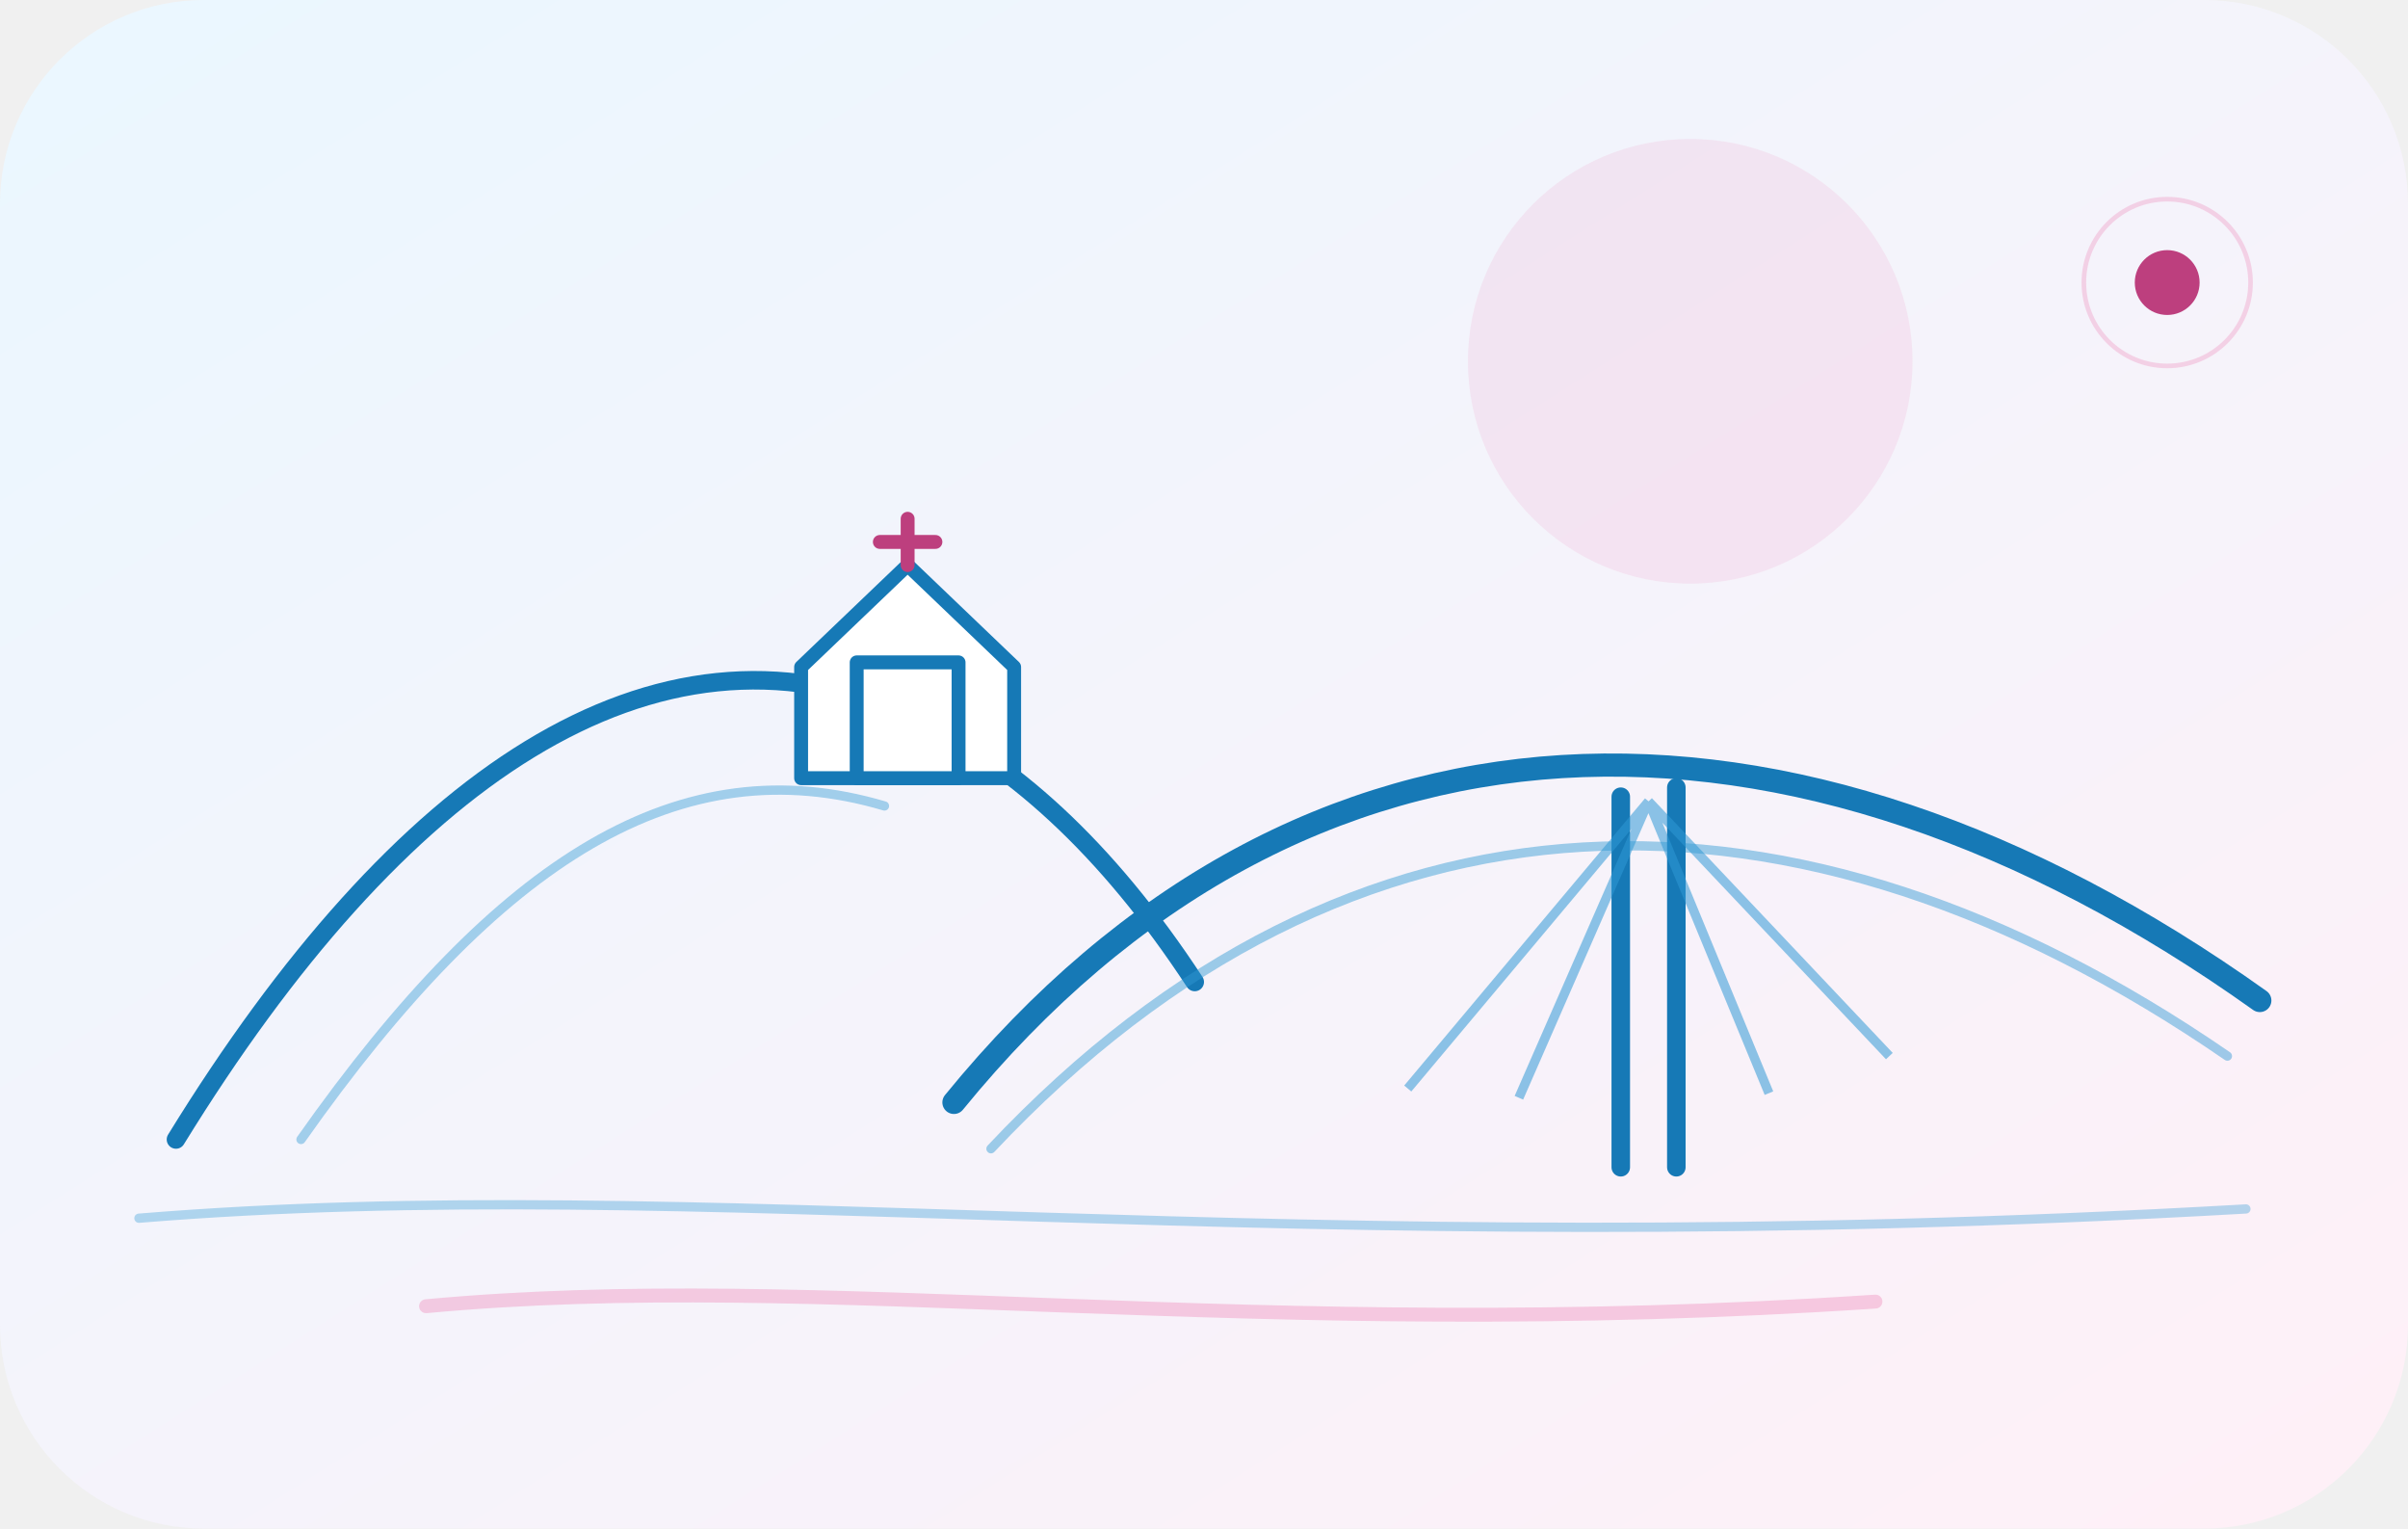
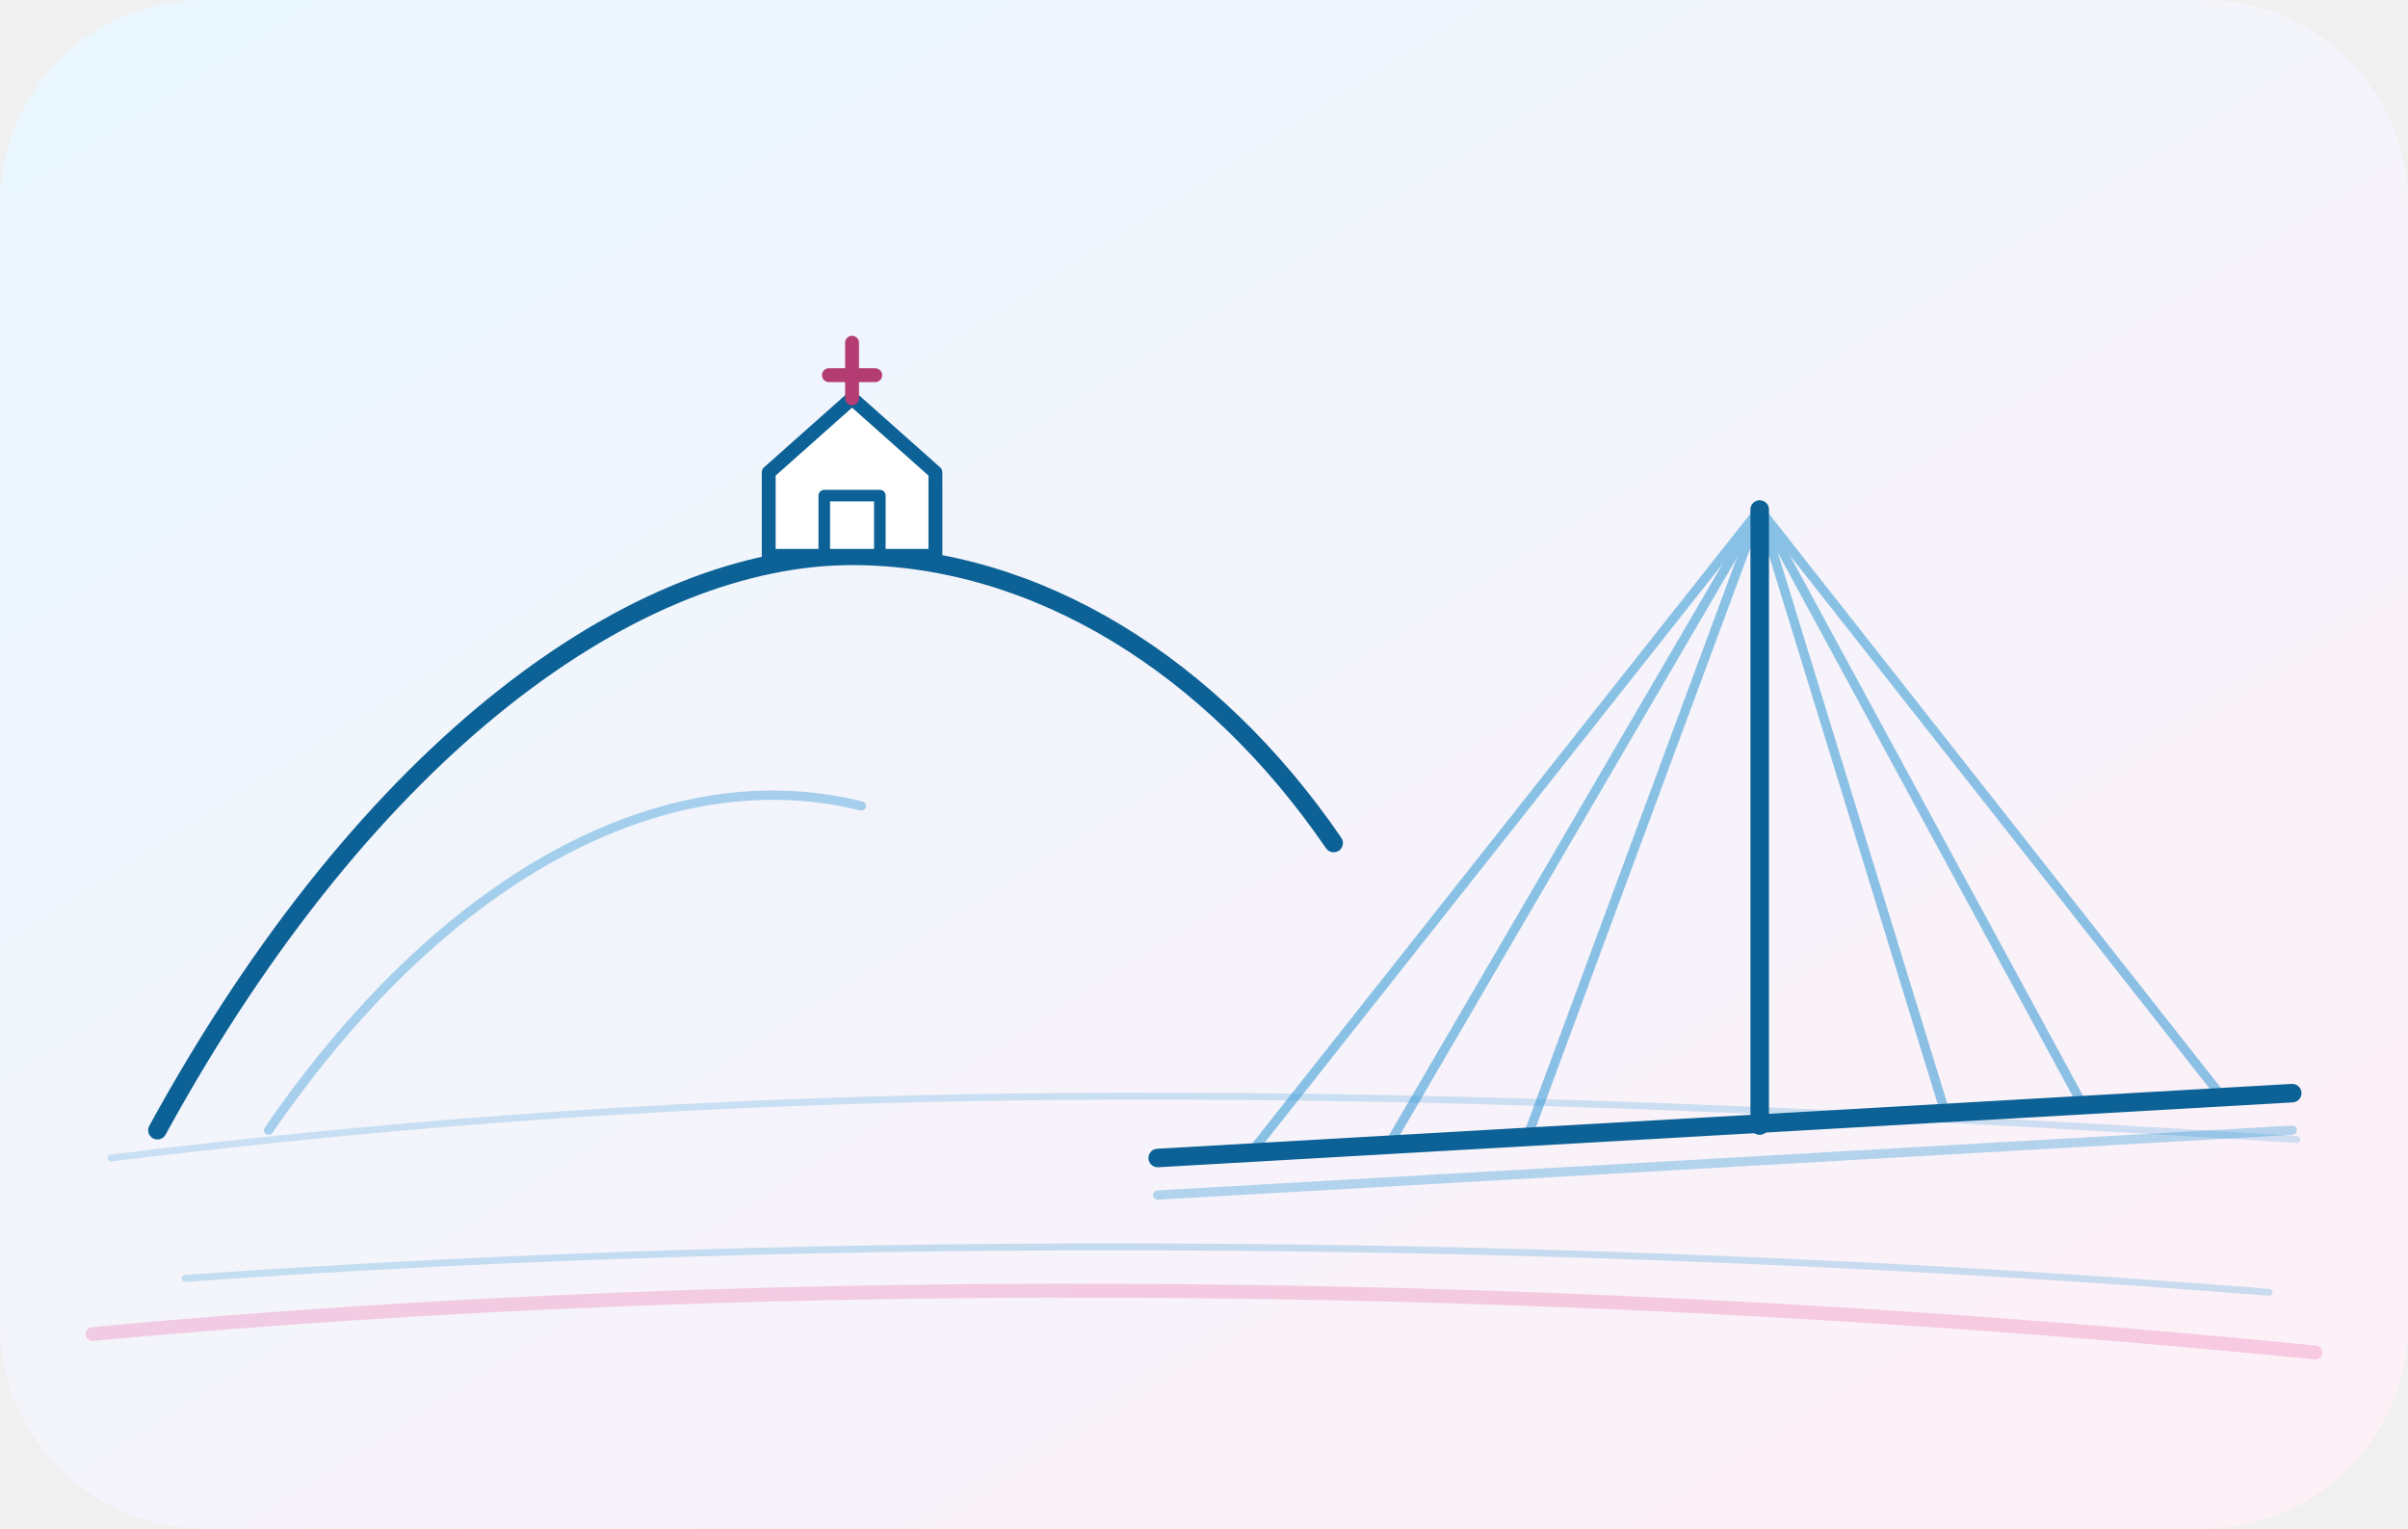
<svg xmlns="http://www.w3.org/2000/svg" viewBox="0 0 520 330" role="img" aria-labelledby="title desc">
  <defs>
    <linearGradient id="wash" x1="0" y1="0" x2="1" y2="1">
      <stop offset="0" stop-color="#EAF7FF" />
      <stop offset="1" stop-color="#FFF0F7" />
    </linearGradient>
  </defs>
  <rect width="520" height="330" rx="44" fill="url(#wash)" />
-   <circle cx="365" cy="78" r="48" fill="#EE8FBD" opacity=".16" />
-   <path d="M38 246c48-78 103-116 158-92 22 10 43 29 62 58" fill="none" stroke="#1679B6" stroke-width="4" stroke-linecap="round" />
-   <path d="M65 246c43-61 82-85 126-72" fill="none" stroke="#2F98D4" stroke-width="2" opacity=".42" stroke-linecap="round" />
-   <g transform="translate(173 112)" fill="#fff" stroke="#1679B6" stroke-width="3" stroke-linejoin="round">
-     <path d="M0 32 23 10l23 22v24H0z" />
-     <path d="M12 31h22v25H12z" />
-     <path d="M23 0v10M17 5h12" stroke="#BD3F7E" stroke-linecap="round" />
+   <path d="M24 250c130-16 250-18 472-4" fill="none" stroke="#2F98D4" stroke-width="1.5" opacity=".22" stroke-linecap="round" />
+   <path d="M58 244c40-58 88-80 128-70" fill="none" stroke="#2F98D4" stroke-width="2" opacity=".4" stroke-linecap="round" />
+   <path d="M34 244c46-84 104-124 150-124 40 0 78 24 104 62" fill="none" stroke="#0C6296" stroke-width="4" stroke-linecap="round" />
+   <g transform="translate(184 120)">
+     <path d="M-18 0v-18l18-16 18 16v18z" fill="#fff" stroke="#0C6296" stroke-width="3" stroke-linejoin="round" />
+     <path d="M-6 0v-13h12v13" fill="none" stroke="#0C6296" stroke-width="2.5" stroke-linejoin="round" />
+     <path d="M0-34v-12M-5-39h10" stroke="#B33C72" stroke-width="3" stroke-linecap="round" />
  </g>
-   <path d="M206 238c75-92 181-94 282-22" fill="none" stroke="#1679B6" stroke-width="5" stroke-linecap="round" />
-   <path d="M214 248c78-83 174-84 267-20" fill="none" stroke="#2F98D4" stroke-width="2" opacity=".46" stroke-linecap="round" />
-   <path d="M350 172v80M362 170v82" stroke="#1679B6" stroke-width="4" stroke-linecap="round" />
-   <g stroke="#2F98D4" stroke-width="2" opacity=".54">
-     <path d="m356 173-52 62M356 173l-28 64M356 173l26 63M356 173l52 55" />
+   <g stroke="#2F98D4" stroke-width="2" opacity=".55" stroke-linecap="round">
+     <path d="M380 110 270 249" />
+     <path d="M380 110 300 247" />
+     <path d="M380 110 330 245" />
+     <path d="M380 110 420 240" />
+     <path d="M380 110 450 239" />
+     <path d="M380 110 480 237" />
  </g>
-   <path d="M30 263c122-10 245 10 455-2" fill="none" stroke="#2F98D4" stroke-width="2" opacity=".35" stroke-linecap="round" />
-   <path d="M92 282c86-8 178 8 313-1" fill="none" stroke="#EE8FBD" stroke-width="3" opacity=".42" stroke-linecap="round" />
-   <circle cx="468" cy="61" r="7" fill="#BD3F7E" />
-   <circle cx="468" cy="61" r="18" fill="none" stroke="#EE8FBD" opacity=".35" />
+   <path d="M380 110V243" stroke="#0C6296" stroke-width="4" stroke-linecap="round" />
+   <path d="M250 250L495 236" stroke="#0C6296" stroke-width="4" stroke-linecap="round" />
+   <path d="M250 258L495 244" stroke="#2F98D4" stroke-width="2" opacity=".35" stroke-linecap="round" />
+   <path d="M40 276c140-10 300-9 450 3" fill="none" stroke="#2F98D4" stroke-width="1.5" opacity=".25" stroke-linecap="round" />
+   <path d="M20 288c150-14 320-12 480 4" fill="none" stroke="#EE8FBD" stroke-width="3" opacity=".4" stroke-linecap="round" />
</svg>
